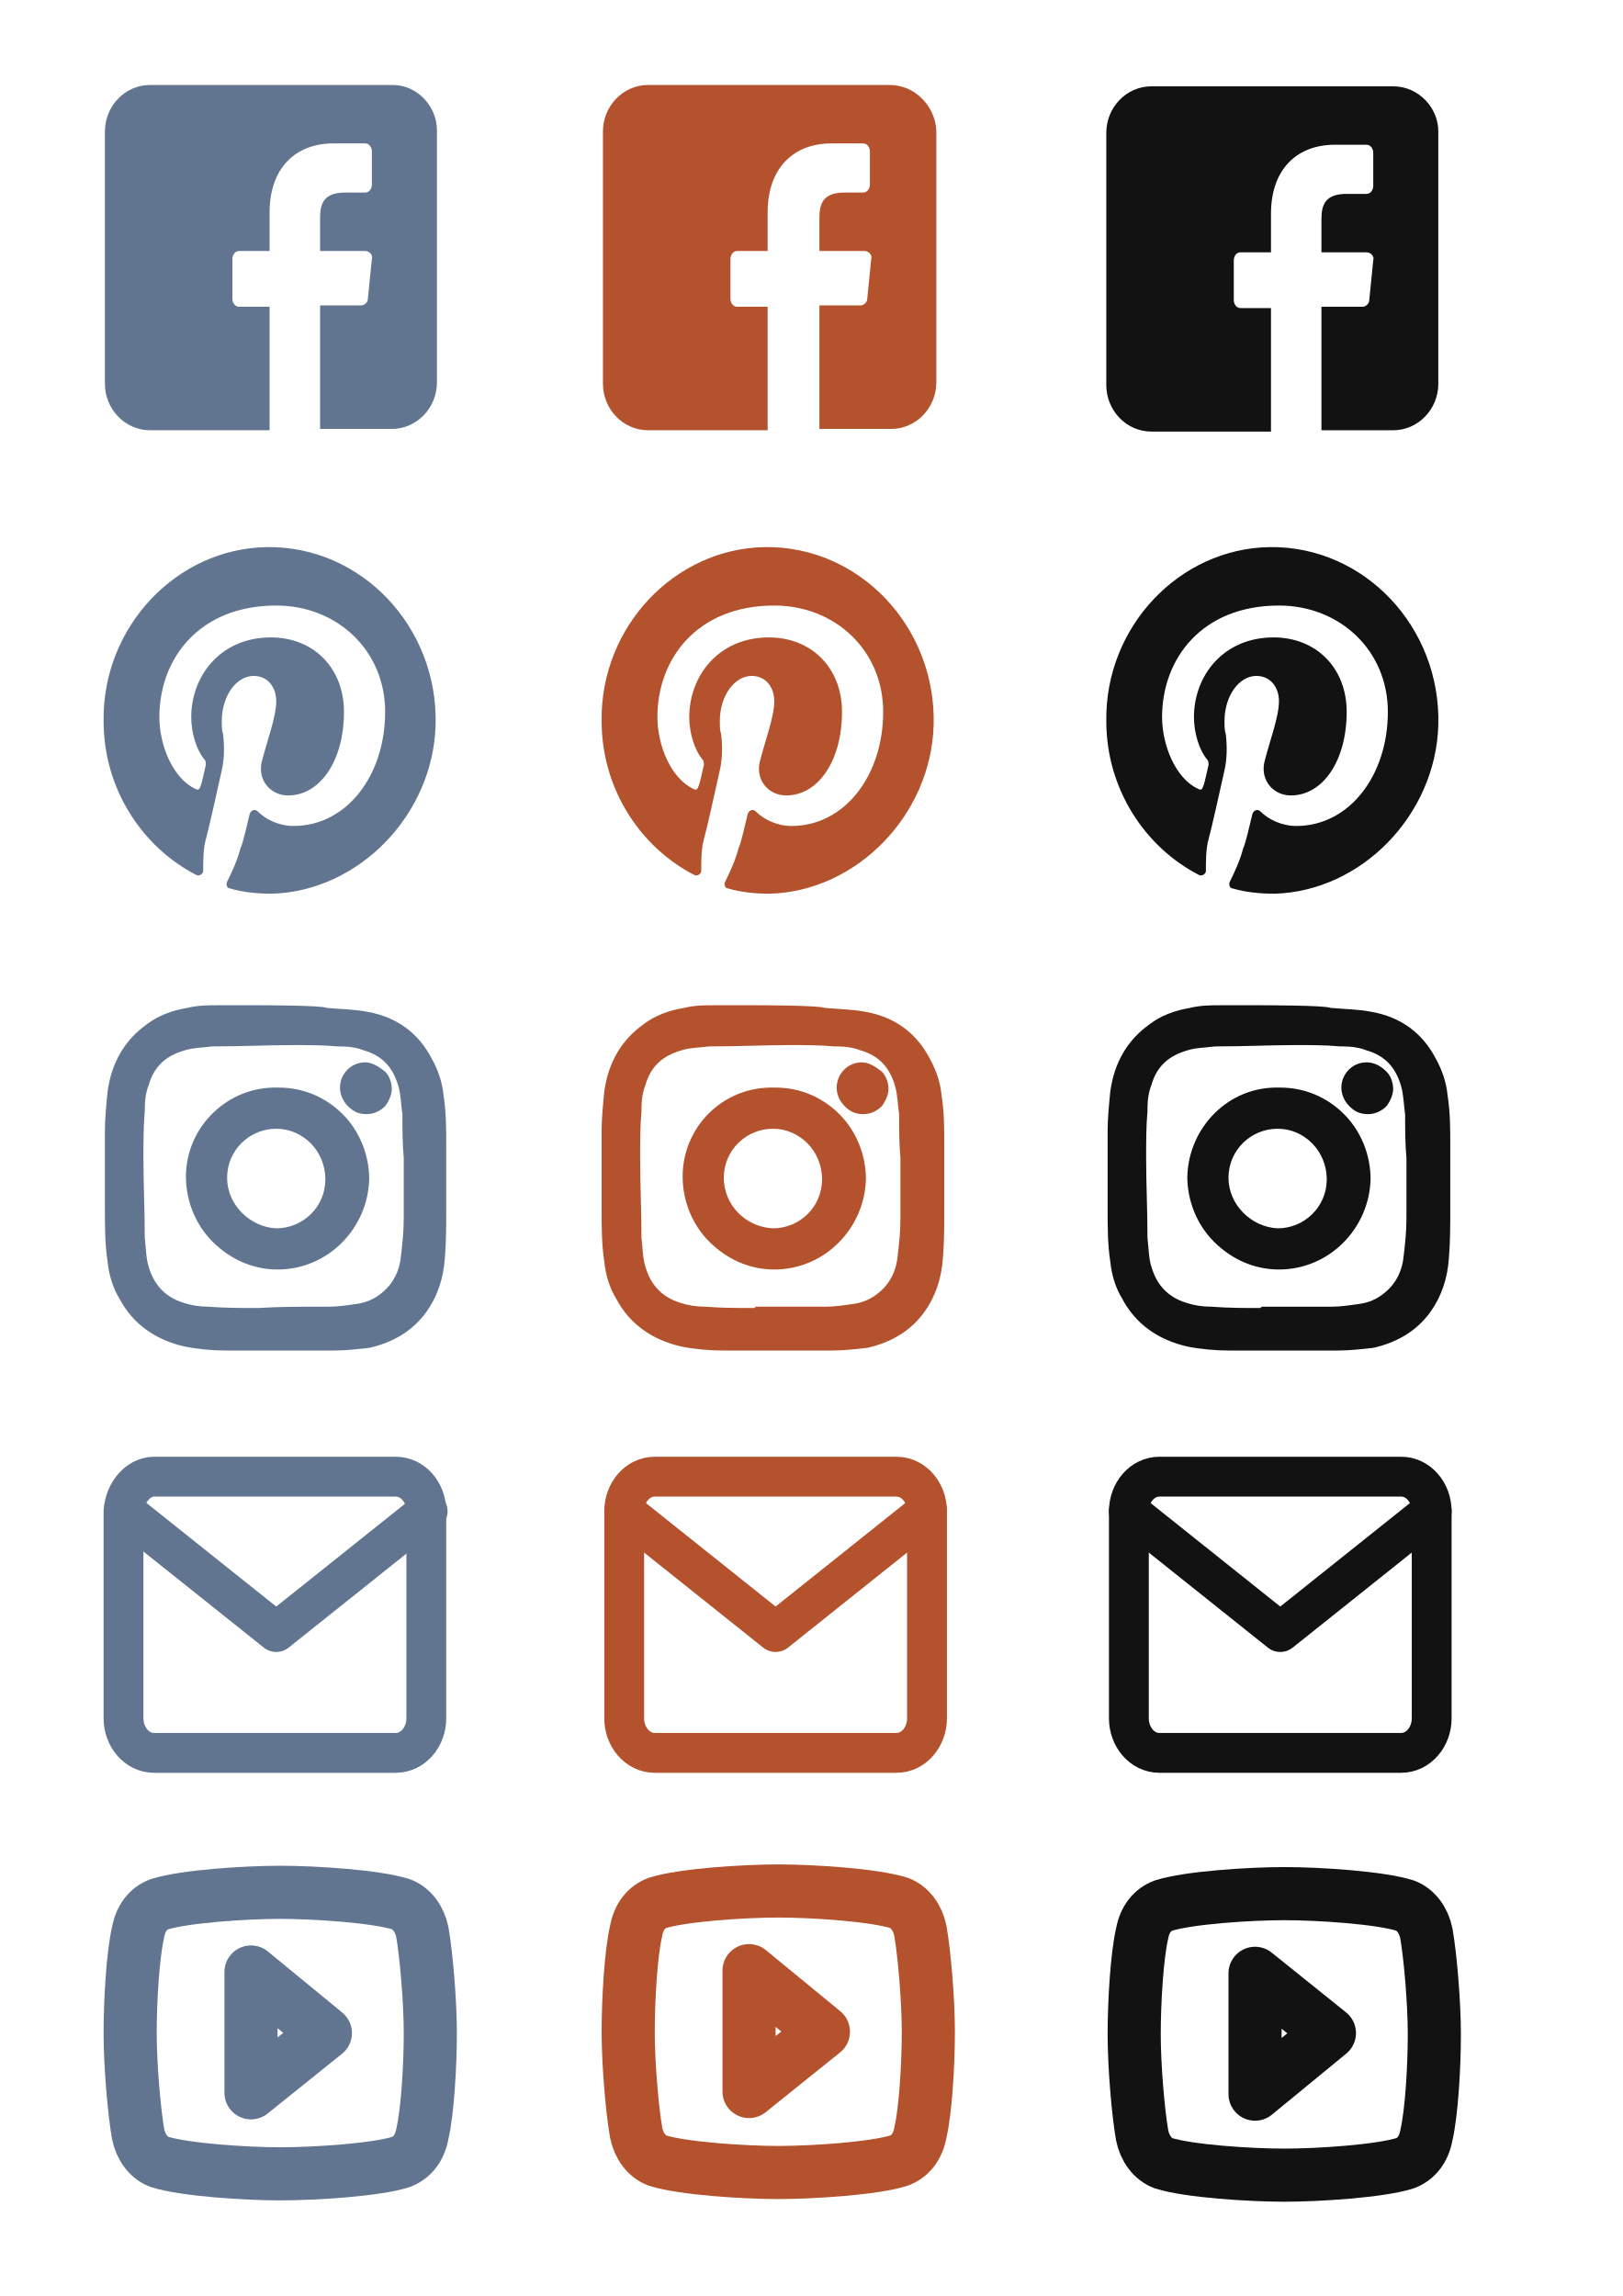
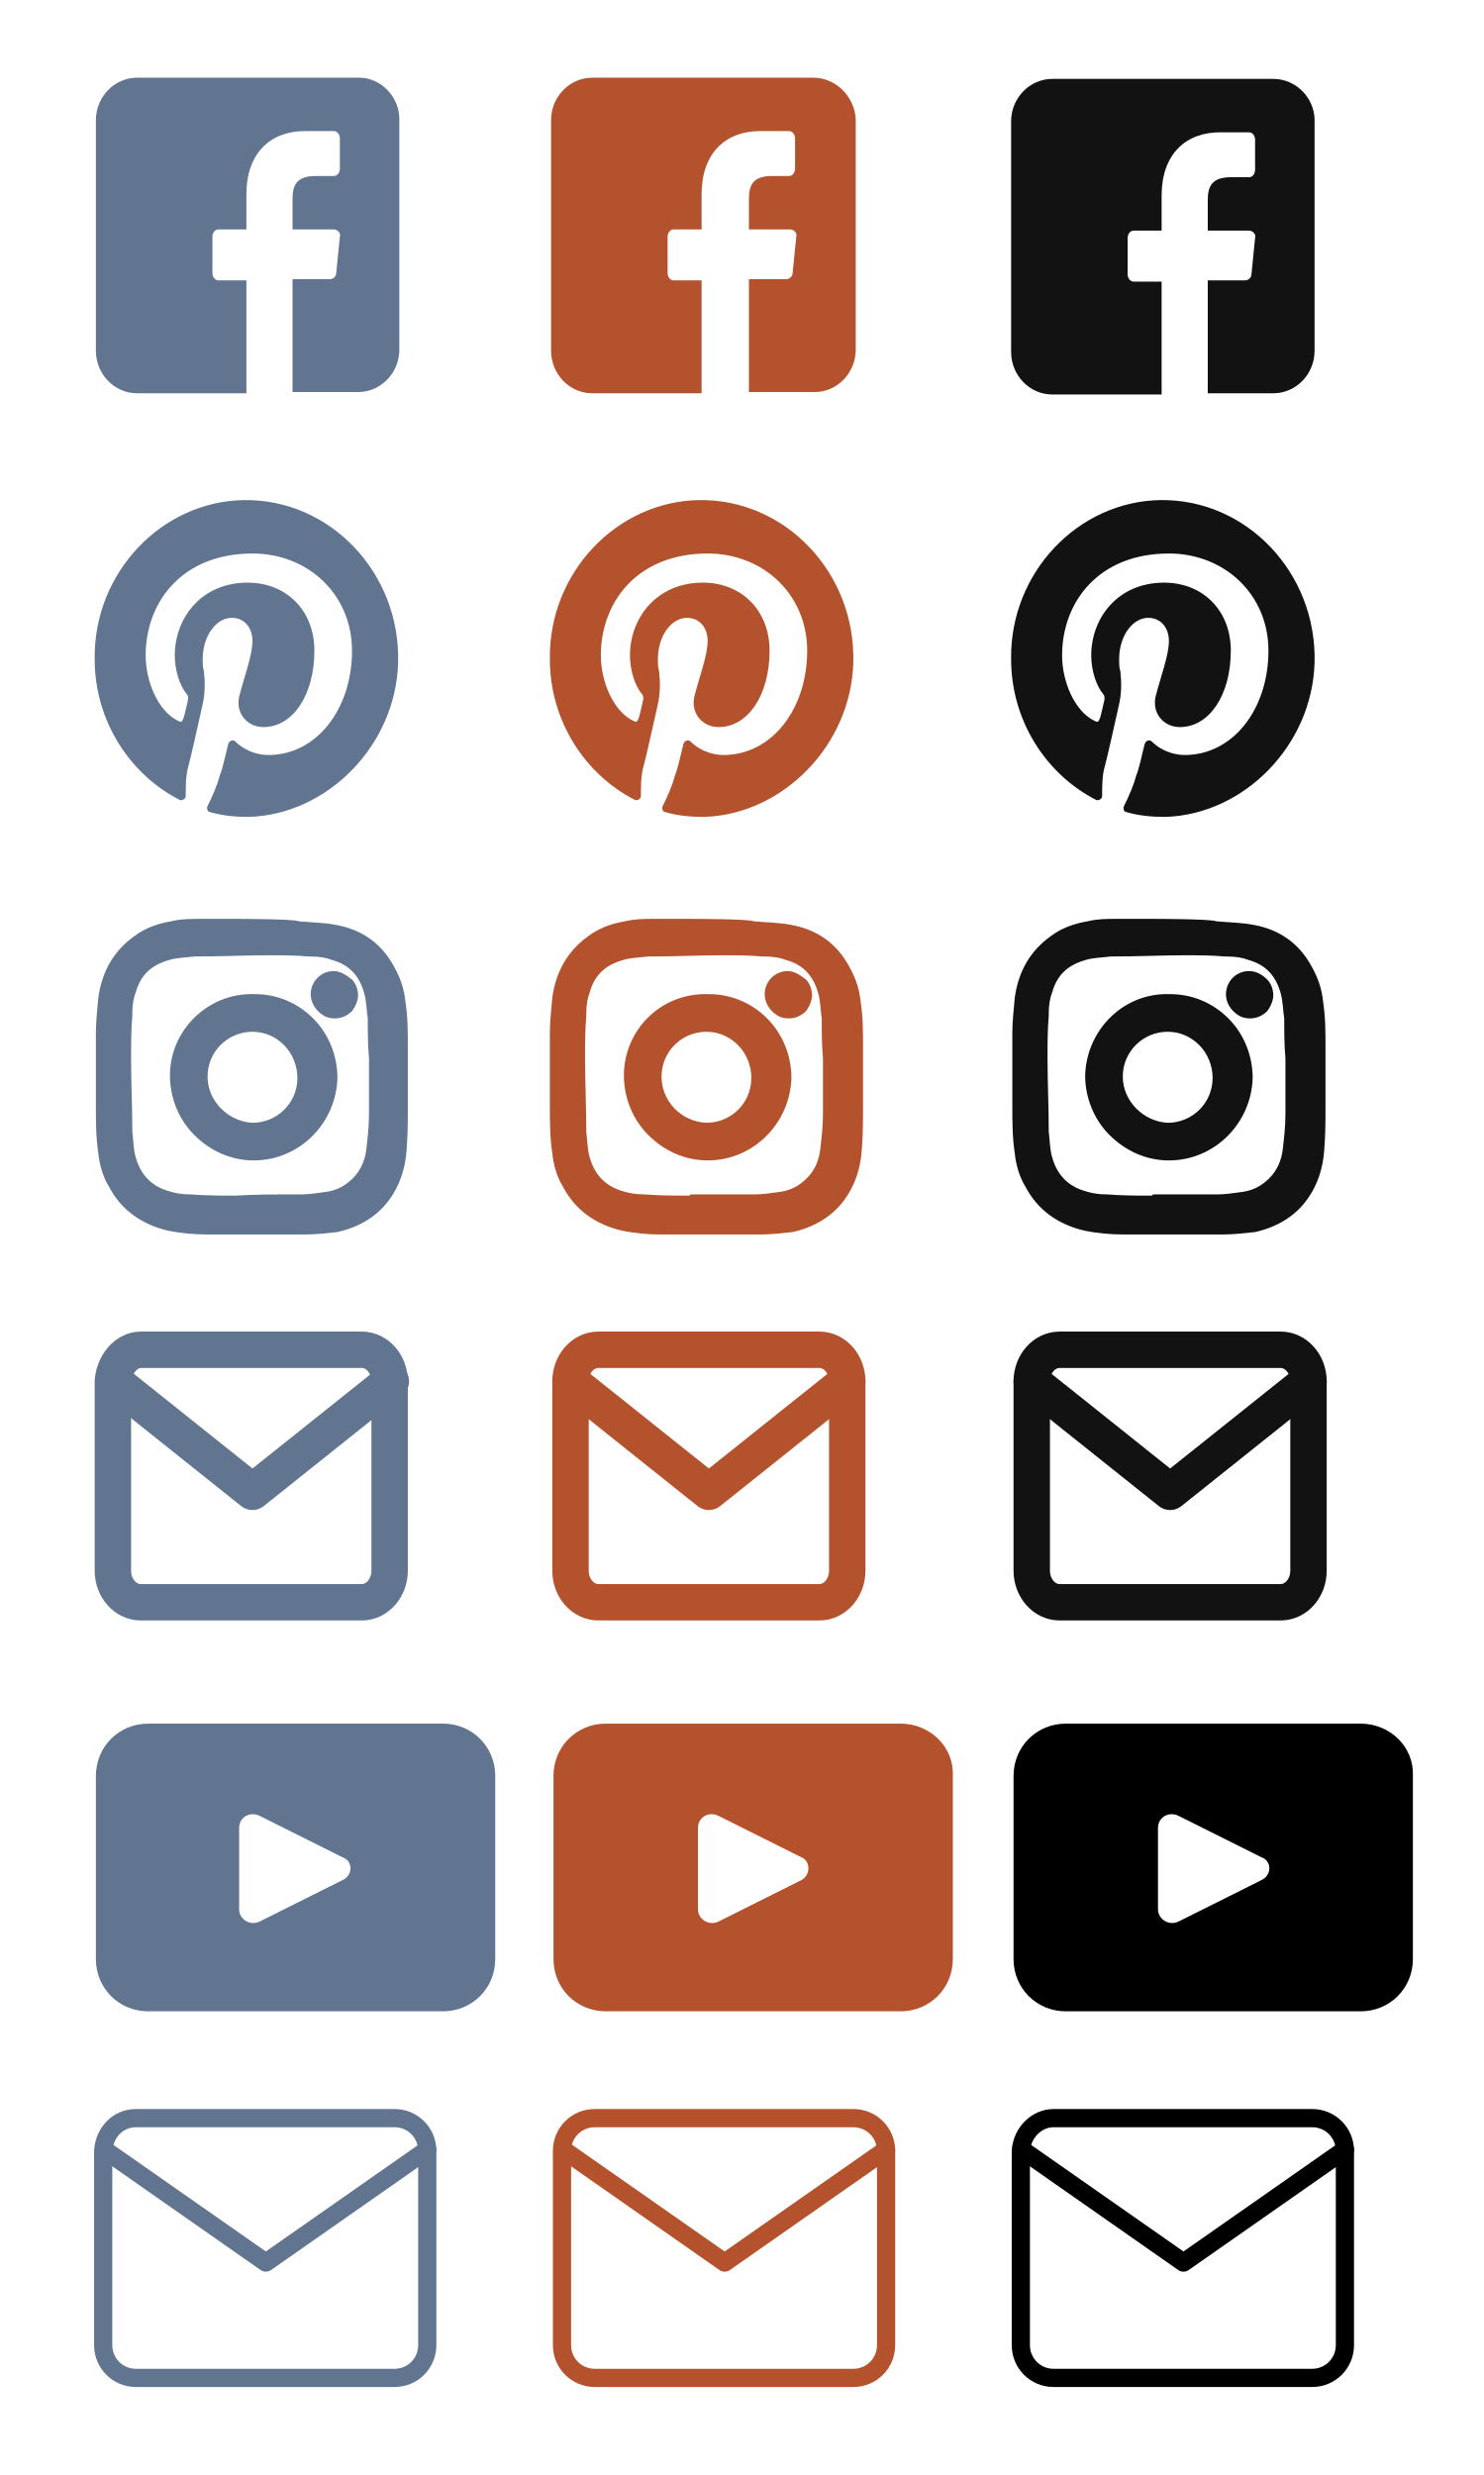
- <svg xmlns="http://www.w3.org/2000/svg" version="1.1" id="Layer_1" x="0px" y="0px" viewBox="0 0 122.2 172.9" style="enable-background:new 0 0 122.2 172.9;" xml:space="preserve">
+ <svg xmlns="http://www.w3.org/2000/svg" xmlns:xlink="http://www.w3.org/1999/xlink" version="1.1" id="Layer_1" x="0px" y="0px" viewBox="0 0 122.2 203.9" style="enable-background:new 0 0 122.2 203.9;" xml:space="preserve">
  <style type="text/css">
	.st0{fill-rule:evenodd;clip-rule:evenodd;fill:#627590;}
	.st1{fill:none;stroke:#627590;stroke-width:3;stroke-linecap:round;stroke-linejoin:round;}
	.st2{fill:none;stroke:#B3522C;stroke-width:3;stroke-linecap:round;stroke-linejoin:round;}
	.st3{fill:none;stroke:#121212;stroke-width:3;stroke-linecap:round;stroke-linejoin:round;}
	.st4{fill-rule:evenodd;clip-rule:evenodd;fill:#B3522C;}
	.st5{fill-rule:evenodd;clip-rule:evenodd;fill:#121212;}
- 	.st6{fill:none;stroke:#627590;stroke-width:4;stroke-linecap:round;stroke-linejoin:round;}
- 	.st7{fill:none;stroke:#B3522C;stroke-width:4;stroke-linecap:round;stroke-linejoin:round;}
- 	.st8{fill:none;stroke:#121212;stroke-width:4;stroke-linecap:round;stroke-linejoin:round;}
+ 	.st6{clip-path:url(#SVGID_00000096033559443193794270000008252339557680273556_);}
+ 	.st7{fill:#627590;}
+ 	.st8{clip-path:url(#SVGID_00000145016386800571378270000002068871493332783801_);}
+ 	.st9{clip-path:url(#SVGID_00000025437763589815958650000015767872149250771123_);fill:#B3522C;}
+ 	.st10{clip-path:url(#SVGID_00000085943106701395096250000012799623599849388726_);}
+ 	.st11{clip-path:url(#SVGID_00000114037485243362374250000011173009407476601257_);}
+ 	.st12{fill:none;stroke:#627590;stroke-width:1.5;stroke-linecap:round;stroke-linejoin:round;}
+ 	.st13{fill:none;stroke:#B3522C;stroke-width:1.5;stroke-linecap:round;stroke-linejoin:round;}
+ 	.st14{fill:none;stroke:#000000;stroke-width:1.5;stroke-linecap:round;stroke-linejoin:round;}
</style>
  <path class="st0" d="M29.6,6.4H11.3C9.4,6.4,7.9,8,7.9,9.9v19c0,1.9,1.5,3.5,3.4,3.5h9v-9.3H18c-0.3,0-0.5-0.3-0.5-0.6v-3  c0-0.3,0.2-0.6,0.5-0.6h2.3V16c0-3.4,2-5.2,4.8-5.2h2.4c0.3,0,0.5,0.3,0.5,0.6v2.5c0,0.3-0.2,0.6-0.5,0.6H26c-1.6,0-1.9,0.8-1.9,1.9  v2.5h3.4c0.3,0,0.6,0.3,0.5,0.6l-0.3,3c0,0.3-0.3,0.5-0.5,0.5h-3.1v9.3h5.4c1.9,0,3.4-1.6,3.4-3.5v-19C32.9,8,31.4,6.4,29.6,6.4" />
-   <path class="st0" d="M32.8,54.6c0.2-7.4-5.6-13.5-12.7-13.4c-6.8,0.1-12.4,6-12.3,13.1c0,5.1,2.9,9.5,7,11.6  c0.2,0.1,0.5-0.1,0.5-0.3c0-0.8,0-1.7,0.2-2.4c0.2-0.7,0.8-3.4,1.2-5.2c0.2-0.9,0.2-1.8,0.1-2.7c-0.1-0.3-0.1-0.6-0.1-1  c0-1.9,1.1-3.4,2.4-3.4c1.1,0,1.7,0.9,1.7,1.9c0,1.2-0.7,3-1.1,4.6c-0.3,1.4,0.7,2.5,2,2.5c2.4,0,4.2-2.6,4.2-6.3  c0-3.3-2.3-5.6-5.5-5.6c-3.8,0-6,2.9-6,6c0,1.2,0.4,2.5,1,3.2c0.1,0.1,0.1,0.3,0.1,0.4c-0.1,0.4-0.3,1.4-0.4,1.6  c-0.1,0.3-0.2,0.3-0.4,0.2C13,58.6,12,56.1,12,54c0-4.4,3-8.4,8.8-8.4c4.6,0,8.2,3.4,8.2,8c0,4.8-2.9,8.6-6.9,8.6  c-1.1,0-2.1-0.5-2.7-1.1c-0.2-0.2-0.5-0.1-0.6,0.2c-0.2,0.8-0.5,2.2-0.7,2.6c-0.2,0.8-0.6,1.7-1,2.5c-0.1,0.2,0,0.5,0.2,0.5  c1,0.3,2.1,0.4,3.2,0.4C27,67.1,32.6,61.4,32.8,54.6z" />
+   <path class="st0" d="M32.8,54.6c0.2-7.4-5.6-13.5-12.7-13.4c-6.8,0.1-12.4,6-12.3,13.1c0,5.1,2.9,9.5,7,11.6  c0.2,0.1,0.5-0.1,0.5-0.3c0-0.8,0-1.7,0.2-2.4s0.8-3.4,1.2-5.2c0.2-0.9,0.2-1.8,0.1-2.7c-0.1-0.3-0.1-0.6-0.1-1  c0-1.9,1.1-3.4,2.4-3.4c1.1,0,1.7,0.9,1.7,1.9c0,1.2-0.7,3-1.1,4.6c-0.3,1.4,0.7,2.5,2,2.5c2.4,0,4.2-2.6,4.2-6.3  c0-3.3-2.3-5.6-5.5-5.6c-3.8,0-6,2.9-6,6c0,1.2,0.4,2.5,1,3.2c0.1,0.1,0.1,0.3,0.1,0.4c-0.1,0.4-0.3,1.4-0.4,1.6  c-0.1,0.3-0.2,0.3-0.4,0.2C13,58.6,12,56.1,12,54c0-4.4,3-8.4,8.8-8.4c4.6,0,8.2,3.4,8.2,8c0,4.8-2.9,8.6-6.9,8.6  c-1.1,0-2.1-0.5-2.7-1.1c-0.2-0.2-0.5-0.1-0.6,0.2c-0.2,0.8-0.5,2.2-0.7,2.6c-0.2,0.8-0.6,1.7-1,2.5c-0.1,0.2,0,0.5,0.2,0.5  c1,0.3,2.1,0.4,3.2,0.4C27,67.1,32.6,61.4,32.8,54.6z" />
  <path class="st0" d="M19.5,75.7c-1,0-2.1,0-3.1,0c-0.7,0-1.5,0-2.3,0.2c-1.2,0.2-2.2,0.6-3,1.2c-1.7,1.2-2.7,2.9-3,5.1  c-0.1,1-0.2,2.1-0.2,2.9c0,1.7,0,3.6,0,6c0,1.3,0,2.6,0.2,3.9c0.1,1,0.4,2,0.9,2.8c1,1.9,2.7,3.1,4.9,3.6c1,0.2,2.1,0.3,3.1,0.3  c1.6,0,3.3,0,4.8,0h1.5c0.6,0,1.3,0,1.9,0c0.8,0,1.7-0.1,2.6-0.2c1.8-0.4,3.3-1.3,4.3-2.7c0.8-1.1,1.3-2.5,1.4-4.1  c0.1-1.2,0.1-2.5,0.1-3.6c0-0.7,0-1.4,0-2.1v-0.1c0-0.8,0-1.6,0-2.4v-0.2c0-1.3,0-2.5-0.2-3.8c-0.1-1-0.4-1.9-0.9-2.8  c-1-1.9-2.6-3.1-4.8-3.5c-1-0.2-2-0.2-3.1-0.3C24.3,75.7,19.5,75.7,19.5,75.7z M19.4,98.5c-1.2,0-2.4,0-3.7-0.1  c-0.7,0-1.3-0.1-1.9-0.3c-1.3-0.4-2.2-1.3-2.6-2.7c-0.2-0.6-0.2-1.3-0.3-2.2c0-2.1-0.1-4-0.1-6c0-1.2,0-2.4,0.1-3.5v-0.2  c0-0.7,0.1-1.3,0.3-1.8c0.4-1.4,1.3-2.2,2.7-2.6c0.6-0.2,1.3-0.2,2.1-0.3c2.3,0,4.1-0.1,6.1-0.1l0,0c1.1,0,2.3,0,3.3,0.1h0.2  c0.7,0,1.3,0.1,1.8,0.3c1.4,0.4,2.2,1.3,2.6,2.7c0.2,0.7,0.2,1.5,0.3,2.1c0,1.1,0,2.2,0.1,3.3v1.2v0.1c0,0.3,0,0.6,0,1  c0,0.7,0,1.5,0,2.2c0,1.1-0.1,1.9-0.2,2.8c-0.1,1.2-0.6,2.2-1.5,2.9c-0.5,0.4-1.1,0.7-1.9,0.8c-0.7,0.1-1.4,0.2-2,0.2h-0.7  C22.6,98.4,21,98.4,19.4,98.5L19.4,98.5z M27.5,80c-1.1,0-1.9,0.9-1.9,1.9c0,0.5,0.2,1,0.6,1.4s0.8,0.6,1.4,0.6l0,0  c0.5,0,1-0.2,1.4-0.6c0.3-0.4,0.5-0.9,0.5-1.3c0-0.5-0.2-1-0.5-1.3C28.5,80.3,28,80,27.5,80L27.5,80z M14,88.6c0,1.8,0.7,3.6,2,4.9  s3,2.1,4.9,2.1l0,0c3.8,0,6.8-3.1,6.9-6.8c0-1.8-0.7-3.6-2-4.9s-3-2-4.8-2h-0.1C17.1,81.8,14,84.9,14,88.6z M17.1,88.7  c0-2.1,1.7-3.7,3.7-3.7l0,0c1,0,1.9,0.4,2.6,1.1s1.1,1.7,1.1,2.7c0,2.1-1.7,3.7-3.7,3.7C18.8,92.4,17.1,90.7,17.1,88.7z" />
  <g>
    <path class="st1" d="M11.6,111.2h18.2c1.3,0,2.3,1.2,2.3,2.6v15.6c0,1.4-1,2.6-2.3,2.6H11.6c-1.3,0-2.3-1.2-2.3-2.6v-15.6   C9.4,112.4,10.4,111.2,11.6,111.2z" />
    <path class="st1" d="M32.2,113.8l-11.4,9.1l-11.4-9.1" />
  </g>
  <g>
    <path class="st2" d="M49.3,111.2h18.2c1.3,0,2.3,1.2,2.3,2.6v15.6c0,1.4-1,2.6-2.3,2.6H49.3c-1.3,0-2.3-1.2-2.3-2.6v-15.6   C47,112.4,48,111.2,49.3,111.2z" />
    <path class="st2" d="M69.8,113.8l-11.4,9.1L47,113.8" />
  </g>
  <g>
    <path class="st3" d="M87.3,111.2h18.2c1.3,0,2.3,1.2,2.3,2.6v15.6c0,1.4-1,2.6-2.3,2.6H87.3c-1.3,0-2.3-1.2-2.3-2.6v-15.6   C85,112.4,86,111.2,87.3,111.2z" />
    <path class="st3" d="M107.8,113.8l-11.4,9.1L85,113.8" />
  </g>
  <path class="st4" d="M67,6.4H48.8c-1.9,0-3.4,1.6-3.4,3.5v19c0,1.9,1.5,3.5,3.4,3.5h9v-9.3h-2.3c-0.3,0-0.5-0.3-0.5-0.6v-3  c0-0.3,0.2-0.6,0.5-0.6h2.3V16c0-3.4,2-5.2,4.8-5.2H65c0.3,0,0.5,0.3,0.5,0.6v2.5c0,0.3-0.2,0.6-0.5,0.6h-1.4  c-1.6,0-1.9,0.8-1.9,1.9v2.5h3.4c0.3,0,0.6,0.3,0.5,0.6l-0.3,3c0,0.3-0.3,0.5-0.5,0.5h-3.1v9.3h5.4c1.9,0,3.4-1.6,3.4-3.5v-19  C70.4,8,68.9,6.4,67,6.4" />
-   <path class="st4" d="M70.3,54.6c0.2-7.4-5.6-13.5-12.7-13.4c-6.8,0.1-12.4,6-12.3,13.1c0,5.1,2.9,9.5,7,11.6  c0.2,0.1,0.5-0.1,0.5-0.3c0-0.8,0-1.7,0.2-2.4c0.2-0.7,0.8-3.4,1.2-5.2c0.2-0.9,0.2-1.8,0.1-2.7c-0.1-0.3-0.1-0.6-0.1-1  c0-1.9,1.1-3.4,2.4-3.4c1.1,0,1.7,0.9,1.7,1.9c0,1.2-0.7,3-1.1,4.6c-0.3,1.4,0.7,2.5,2,2.5c2.4,0,4.2-2.6,4.2-6.3  c0-3.3-2.3-5.6-5.5-5.6c-3.8,0-6,2.9-6,6c0,1.2,0.4,2.5,1,3.2c0.1,0.1,0.1,0.3,0.1,0.4c-0.1,0.4-0.3,1.4-0.4,1.6  c-0.1,0.3-0.2,0.3-0.4,0.2c-1.7-0.8-2.7-3.3-2.7-5.4c0-4.4,3-8.4,8.8-8.4c4.6,0,8.2,3.4,8.2,8c0,4.8-2.9,8.6-6.9,8.6  c-1.1,0-2.1-0.5-2.7-1.1c-0.2-0.2-0.5-0.1-0.6,0.2c-0.2,0.8-0.5,2.2-0.7,2.6c-0.2,0.8-0.6,1.7-1,2.5c-0.1,0.2,0,0.5,0.2,0.5  c1,0.3,2.1,0.4,3.2,0.4C64.5,67.1,70.1,61.4,70.3,54.6z" />
+   <path class="st4" d="M70.3,54.6c0.2-7.4-5.6-13.5-12.7-13.4c-6.8,0.1-12.4,6-12.3,13.1c0,5.1,2.9,9.5,7,11.6  c0.2,0.1,0.5-0.1,0.5-0.3c0-0.8,0-1.7,0.2-2.4s0.8-3.4,1.2-5.2c0.2-0.9,0.2-1.8,0.1-2.7c-0.1-0.3-0.1-0.6-0.1-1  c0-1.9,1.1-3.4,2.4-3.4c1.1,0,1.7,0.9,1.7,1.9c0,1.2-0.7,3-1.1,4.6c-0.3,1.4,0.7,2.5,2,2.5c2.4,0,4.2-2.6,4.2-6.3  c0-3.3-2.3-5.6-5.5-5.6c-3.8,0-6,2.9-6,6c0,1.2,0.4,2.5,1,3.2c0.1,0.1,0.1,0.3,0.1,0.4c-0.1,0.4-0.3,1.4-0.4,1.6  c-0.1,0.3-0.2,0.3-0.4,0.2c-1.7-0.8-2.7-3.3-2.7-5.4c0-4.4,3-8.4,8.8-8.4c4.6,0,8.2,3.4,8.2,8c0,4.8-2.9,8.6-6.9,8.6  c-1.1,0-2.1-0.5-2.7-1.1c-0.2-0.2-0.5-0.1-0.6,0.2c-0.2,0.8-0.5,2.2-0.7,2.6c-0.2,0.8-0.6,1.7-1,2.5c-0.1,0.2,0,0.5,0.2,0.5  c1,0.3,2.1,0.4,3.2,0.4C64.5,67.1,70.1,61.4,70.3,54.6z" />
  <path class="st4" d="M56.9,75.7c-1,0-2.1,0-3.1,0c-0.7,0-1.5,0-2.3,0.2c-1.2,0.2-2.2,0.6-3,1.2c-1.7,1.2-2.7,2.9-3,5.1  c-0.1,1-0.2,2.1-0.2,2.9c0,1.7,0,3.6,0,6c0,1.3,0,2.6,0.2,3.9c0.1,1,0.4,2,0.9,2.8c1,1.9,2.7,3.1,4.9,3.6c1,0.2,2.1,0.3,3.1,0.3  c1.6,0,3.3,0,4.8,0h1.6c0.6,0,1.3,0,1.9,0c0.8,0,1.7-0.1,2.6-0.2c1.8-0.4,3.3-1.3,4.3-2.7c0.8-1.1,1.3-2.5,1.4-4.1  c0.1-1.2,0.1-2.5,0.1-3.6c0-0.7,0-1.4,0-2.1v-0.1c0-0.8,0-1.6,0-2.4v-0.2c0-1.3,0-2.5-0.2-3.8c-0.1-1-0.4-1.9-0.9-2.8  c-1-1.9-2.6-3.1-4.8-3.5c-1-0.2-2-0.2-3.1-0.3C61.7,75.7,56.9,75.7,56.9,75.7z M56.8,98.5c-1.2,0-2.4,0-3.7-0.1  c-0.7,0-1.3-0.1-1.9-0.3c-1.3-0.4-2.2-1.3-2.6-2.7c-0.2-0.6-0.2-1.3-0.3-2.2c0-2.1-0.1-4-0.1-6c0-1.2,0-2.4,0.1-3.5v-0.2  c0-0.7,0.1-1.3,0.3-1.8c0.4-1.4,1.3-2.2,2.7-2.6c0.6-0.2,1.3-0.2,2.1-0.3c2.3,0,4.1-0.1,6.1-0.1l0,0c1.1,0,2.3,0,3.3,0.1H63  c0.7,0,1.3,0.1,1.8,0.3c1.4,0.4,2.2,1.3,2.6,2.7c0.2,0.7,0.2,1.5,0.3,2.1c0,1.1,0,2.2,0.1,3.3v1.2v0.1c0,0.3,0,0.6,0,1  c0,0.7,0,1.5,0,2.2c0,1.1-0.1,1.9-0.2,2.8c-0.1,1.2-0.6,2.2-1.5,2.9c-0.5,0.4-1.1,0.7-1.9,0.8c-0.7,0.1-1.4,0.2-2,0.2h-0.7  c-1.5,0-3.1,0-4.6,0L56.8,98.5z M64.9,80c-1.1,0-1.9,0.9-1.9,1.9c0,0.5,0.2,1,0.6,1.4c0.4,0.4,0.8,0.6,1.4,0.6l0,0  c0.5,0,1-0.2,1.4-0.6c0.3-0.4,0.5-0.9,0.5-1.3c0-0.5-0.2-1-0.5-1.3C65.9,80.3,65.4,80,64.9,80L64.9,80z M51.4,88.6  c0,1.8,0.7,3.6,2,4.9s3,2.1,4.9,2.1l0,0c3.8,0,6.8-3.1,6.9-6.8c0-1.8-0.7-3.6-2-4.9c-1.3-1.3-3-2-4.8-2h-0.1  C54.4,81.8,51.4,84.9,51.4,88.6z M54.5,88.7c0-2.1,1.7-3.7,3.7-3.7l0,0c1,0,1.9,0.4,2.6,1.1c0.7,0.7,1.1,1.7,1.1,2.7  c0,2.1-1.7,3.7-3.7,3.7C56.1,92.4,54.5,90.7,54.5,88.7z" />
  <path class="st5" d="M104.9,6.5H86.7c-1.9,0-3.4,1.6-3.4,3.5v19c0,1.9,1.5,3.5,3.4,3.5h9v-9.3h-2.3c-0.3,0-0.5-0.3-0.5-0.6v-3  c0-0.3,0.2-0.6,0.5-0.6h2.3v-2.9c0-3.4,2-5.2,4.8-5.2h2.4c0.3,0,0.5,0.3,0.5,0.6V14c0,0.3-0.2,0.6-0.5,0.6h-1.5  c-1.6,0-1.9,0.8-1.9,1.9V19h3.4c0.3,0,0.6,0.3,0.5,0.6l-0.3,3c0,0.3-0.3,0.5-0.5,0.5h-3.1v9.3h5.4c1.9,0,3.4-1.6,3.4-3.5v-19  C108.3,8.1,106.8,6.5,104.9,6.5" />
-   <path class="st5" d="M108.3,54.6c0.2-7.4-5.6-13.5-12.7-13.4c-6.8,0.1-12.4,6-12.3,13.1c0,5.1,2.9,9.5,7,11.6  c0.2,0.1,0.5-0.1,0.5-0.3c0-0.8,0-1.7,0.2-2.4c0.2-0.7,0.8-3.4,1.2-5.2c0.2-0.9,0.2-1.8,0.1-2.7c-0.1-0.3-0.1-0.6-0.1-1  c0-1.9,1.1-3.4,2.4-3.4c1.1,0,1.7,0.9,1.7,1.9c0,1.2-0.7,3-1.1,4.6c-0.3,1.4,0.7,2.5,2,2.5c2.4,0,4.2-2.6,4.2-6.3  c0-3.3-2.3-5.6-5.5-5.6c-3.8,0-6,2.9-6,6c0,1.2,0.4,2.5,1,3.2c0.1,0.1,0.1,0.3,0.1,0.4c-0.1,0.4-0.3,1.4-0.4,1.6  c-0.1,0.3-0.2,0.3-0.4,0.2c-1.7-0.8-2.7-3.3-2.7-5.4c0-4.4,3-8.4,8.8-8.4c4.6,0,8.2,3.4,8.2,8c0,4.8-2.9,8.6-6.9,8.6  c-1.1,0-2.1-0.5-2.7-1.1c-0.2-0.2-0.5-0.1-0.6,0.2c-0.2,0.8-0.5,2.2-0.7,2.6c-0.2,0.8-0.6,1.7-1,2.5c-0.1,0.2,0,0.5,0.2,0.5  c1,0.3,2.1,0.4,3.2,0.4C102.5,67.1,108.1,61.4,108.3,54.6z" />
+   <path class="st5" d="M108.3,54.6c0.2-7.4-5.6-13.5-12.7-13.4c-6.8,0.1-12.4,6-12.3,13.1c0,5.1,2.9,9.5,7,11.6  c0.2,0.1,0.5-0.1,0.5-0.3c0-0.8,0-1.7,0.2-2.4s0.8-3.4,1.2-5.2c0.2-0.9,0.2-1.8,0.1-2.7c-0.1-0.3-0.1-0.6-0.1-1  c0-1.9,1.1-3.4,2.4-3.4c1.1,0,1.7,0.9,1.7,1.9c0,1.2-0.7,3-1.1,4.6c-0.3,1.4,0.7,2.5,2,2.5c2.4,0,4.2-2.6,4.2-6.3  c0-3.3-2.3-5.6-5.5-5.6c-3.8,0-6,2.9-6,6c0,1.2,0.4,2.5,1,3.2c0.1,0.1,0.1,0.3,0.1,0.4c-0.1,0.4-0.3,1.4-0.4,1.6  c-0.1,0.3-0.2,0.3-0.4,0.2c-1.7-0.8-2.7-3.3-2.7-5.4c0-4.4,3-8.4,8.8-8.4c4.6,0,8.2,3.4,8.2,8c0,4.8-2.9,8.6-6.9,8.6  c-1.1,0-2.1-0.5-2.7-1.1c-0.2-0.2-0.5-0.1-0.6,0.2c-0.2,0.8-0.5,2.2-0.7,2.6c-0.2,0.8-0.6,1.7-1,2.5c-0.1,0.2,0,0.5,0.2,0.5  c1,0.3,2.1,0.4,3.2,0.4C102.5,67.1,108.1,61.4,108.3,54.6z" />
  <path class="st5" d="M95,75.7c-1,0-2.1,0-3.1,0c-0.7,0-1.5,0-2.3,0.2c-1.2,0.2-2.2,0.6-3,1.2c-1.7,1.2-2.7,2.9-3,5.1  c-0.1,1-0.2,2.1-0.2,2.9c0,1.7,0,3.6,0,6c0,1.3,0,2.6,0.2,3.9c0.1,1,0.4,2,0.9,2.8c1,1.9,2.7,3.1,4.9,3.6c1,0.2,2.1,0.3,3.1,0.3  c1.6,0,3.3,0,4.8,0h1.6c0.6,0,1.3,0,1.9,0c0.8,0,1.7-0.1,2.6-0.2c1.8-0.4,3.3-1.3,4.3-2.7c0.8-1.1,1.3-2.5,1.4-4.1  c0.1-1.2,0.1-2.5,0.1-3.6c0-0.7,0-1.4,0-2.1v-0.1c0-0.8,0-1.6,0-2.4v-0.2c0-1.3,0-2.5-0.2-3.8c-0.1-1-0.4-1.9-0.9-2.8  c-1-1.9-2.6-3.1-4.8-3.5c-1-0.2-2-0.2-3.1-0.3C99.8,75.7,95,75.7,95,75.7z M94.9,98.5c-1.2,0-2.4,0-3.7-0.1c-0.7,0-1.3-0.1-1.9-0.3  c-1.3-0.4-2.2-1.3-2.6-2.7c-0.2-0.6-0.2-1.3-0.3-2.2c0-2.1-0.1-4-0.1-6c0-1.2,0-2.4,0.1-3.5v-0.2c0-0.7,0.1-1.3,0.3-1.8  c0.4-1.4,1.3-2.2,2.7-2.6c0.6-0.2,1.3-0.2,2.1-0.3c2.3,0,4.1-0.1,6.1-0.1l0,0c1.1,0,2.3,0,3.3,0.1h0.2c0.7,0,1.3,0.1,1.8,0.3  c1.4,0.4,2.2,1.3,2.6,2.7c0.2,0.7,0.2,1.5,0.3,2.1c0,1.1,0,2.2,0.1,3.3v1.2v0.1c0,0.3,0,0.6,0,1c0,0.7,0,1.5,0,2.2  c0,1.1-0.1,1.9-0.2,2.8c-0.1,1.2-0.6,2.2-1.5,2.9c-0.5,0.4-1.1,0.7-1.9,0.8c-0.7,0.1-1.4,0.2-2,0.2h-0.7c-1.5,0-3.1,0-4.6,0  L94.9,98.5z M102.9,80c-1.1,0-1.9,0.9-1.9,1.9c0,0.5,0.2,1,0.6,1.4s0.8,0.6,1.4,0.6l0,0c0.5,0,1-0.2,1.4-0.6  c0.3-0.4,0.5-0.9,0.5-1.3c0-0.5-0.2-1-0.5-1.3C104,80.3,103.5,80,102.9,80L102.9,80z M89.4,88.6c0,1.8,0.7,3.6,2,4.9s3,2.1,4.9,2.1  l0,0c3.8,0,6.8-3.1,6.9-6.8c0-1.8-0.7-3.6-2-4.9s-3-2-4.8-2h-0.1C92.5,81.8,89.5,84.9,89.4,88.6z M92.5,88.7c0-2.1,1.7-3.7,3.7-3.7  l0,0c1,0,1.9,0.4,2.6,1.1s1.1,1.7,1.1,2.7c0,2.1-1.7,3.7-3.7,3.7C94.2,92.4,92.5,90.7,92.5,88.7z" />
-   <path class="st6" d="M21.1,163.7c-2.6,0-7.2-0.3-9.1-0.9c-0.8-0.3-1.4-1.1-1.6-2.1c-0.3-1.7-0.6-5.2-0.6-7.6c0-2.4,0.2-5.9,0.6-7.6  c0.2-1.1,0.8-1.8,1.6-2.1c1.9-0.6,6.5-0.9,9.1-0.9s7.2,0.3,9.1,0.9c0.8,0.3,1.4,1.1,1.6,2.1c0.3,1.7,0.6,5.2,0.6,7.6  c0,2.4-0.2,5.9-0.6,7.6c-0.2,1.1-0.8,1.8-1.6,2.1C28.4,163.4,23.7,163.7,21.1,163.7L21.1,163.7z" />
-   <polygon class="st6" points="18.9,157.6 24.5,153.1 18.9,148.5 " />
  <g>
-     <path class="st7" d="M58.6,163.6c-2.6,0-7.2-0.3-9.1-0.9c-0.8-0.3-1.4-1.1-1.6-2.1c-0.3-1.7-0.6-5.2-0.6-7.6c0-2.4,0.2-5.9,0.6-7.6   c0.2-1.1,0.8-1.8,1.6-2.1c1.9-0.6,6.5-0.9,9.1-0.9c2.6,0,7.2,0.3,9.1,0.9c0.8,0.3,1.4,1.1,1.6,2.1c0.3,1.7,0.6,5.2,0.6,7.6   c0,2.4-0.2,5.9-0.6,7.6c-0.2,1.1-0.8,1.8-1.6,2.1C65.8,163.3,61.2,163.6,58.6,163.6L58.6,163.6z" />
-     <polygon class="st7" points="56.4,157.5 62,153 56.4,148.4  " />
+     <defs>
+       <rect id="SVGID_1_" x="7.8" y="141.9" width="33.1" height="23.9" />
+     </defs>
+     <clipPath id="SVGID_00000100344949504400809570000010702845115296403605_">
+       <use xlink:href="#SVGID_1_" style="overflow:visible;" />
+     </clipPath>
+     <g style="clip-path:url(#SVGID_00000100344949504400809570000010702845115296403605_);">
+       <path class="st7" d="M36.5,142H12.2c-2.4,0-4.3,1.9-4.3,4.3v15.1c0,2.4,1.9,4.3,4.3,4.3h24.3c2.4,0,4.3-1.9,4.3-4.3v-15.1    C40.8,143.9,38.9,142,36.5,142z M28.2,154.9l-6.8,3.4c-0.8,0.4-1.7-0.2-1.7-1v-6.7c0-0.9,0.9-1.4,1.7-1l6.8,3.4    C29.1,153.3,29.1,154.5,28.2,154.9z" />
+     </g>
  </g>
  <g>
-     <path class="st8" d="M96.7,163.8c-2.6,0-7.2-0.3-9.1-0.9c-0.8-0.3-1.4-1.1-1.6-2.1c-0.3-1.7-0.6-5.2-0.6-7.6s0.2-5.9,0.6-7.6   c0.2-1.1,0.8-1.8,1.6-2.1c1.9-0.6,6.5-0.9,9.1-0.9c2.6,0,7.2,0.3,9.1,0.9c0.8,0.3,1.4,1.1,1.6,2.1c0.3,1.7,0.6,5.2,0.6,7.6   s-0.2,5.9-0.6,7.6c-0.2,1.1-0.8,1.8-1.6,2.1C103.9,163.5,99.3,163.8,96.7,163.8L96.7,163.8z" />
-     <polygon class="st8" points="94.5,157.7 100.1,153.1 94.5,148.6  " />
+     <defs>
+       <rect id="SVGID_00000044857066044270050760000005059804946466159023_" x="45.5" y="141.9" width="33.1" height="23.9" />
+     </defs>
+     <defs>
+       <path id="SVGID_00000159463038026597893100000010962118695913089932_" d="M74.2,142H49.9c-2.4,0-4.3,1.9-4.3,4.3v15.1    c0,2.4,1.9,4.3,4.3,4.3h24.3c2.4,0,4.3-1.9,4.3-4.3v-15.1C78.6,143.9,76.6,142,74.2,142z M66,154.9l-6.8,3.4    c-0.8,0.4-1.7-0.2-1.7-1v-6.7c0-0.9,0.9-1.4,1.7-1l6.8,3.4C66.8,153.3,66.8,154.5,66,154.9z" />
+     </defs>
+     <clipPath id="SVGID_00000048493943309197496500000007354532762744847033_">
+       <use xlink:href="#SVGID_00000044857066044270050760000005059804946466159023_" style="overflow:visible;" />
+     </clipPath>
+     <clipPath id="SVGID_00000072270906157482833350000004486589325663307931_" style="clip-path:url(#SVGID_00000048493943309197496500000007354532762744847033_);">
+       <use xlink:href="#SVGID_00000159463038026597893100000010962118695913089932_" style="overflow:visible;" />
+     </clipPath>
+     <rect x="43.6" y="140" style="clip-path:url(#SVGID_00000072270906157482833350000004486589325663307931_);fill:#B3522C;" width="37.3" height="26.2" />
+   </g>
+   <g>
+     <defs>
+       <rect id="SVGID_00000066484444271532568360000004674205312150740154_" x="83.4" y="141.9" width="33.1" height="23.9" />
+     </defs>
+     <defs>
+       <path id="SVGID_00000135666585138253161720000010955118947476456097_" d="M112.1,142H87.8c-2.4,0-4.3,1.9-4.3,4.3v15.1    c0,2.4,1.9,4.3,4.3,4.3h24.3c2.4,0,4.3-1.9,4.3-4.3v-15.1C116.5,143.9,114.5,142,112.1,142z M103.9,154.9l-6.8,3.4    c-0.8,0.4-1.7-0.2-1.7-1v-6.7c0-0.9,0.9-1.4,1.7-1l6.8,3.4C104.8,153.3,104.8,154.5,103.9,154.9z" />
+     </defs>
+     <clipPath id="SVGID_00000111171479480417483540000011252480233178896513_">
+       <use xlink:href="#SVGID_00000066484444271532568360000004674205312150740154_" style="overflow:visible;" />
+     </clipPath>
+     <clipPath id="SVGID_00000133530577546181361230000008379463697551350158_" style="clip-path:url(#SVGID_00000111171479480417483540000011252480233178896513_);">
+       <use xlink:href="#SVGID_00000135666585138253161720000010955118947476456097_" style="overflow:visible;" />
+     </clipPath>
+     <rect x="82.6" y="140.4" style="clip-path:url(#SVGID_00000133530577546181361230000008379463697551350158_);" width="36.9" height="27.6" />
+   </g>
+   <g>
+     <path class="st12" d="M11.2,174.5h21.3c1.5,0,2.7,1.2,2.7,2.7v16c0,1.5-1.2,2.7-2.7,2.7H11.2c-1.5,0-2.7-1.2-2.7-2.7v-16   C8.6,175.7,9.7,174.5,11.2,174.5z" />
+     <path class="st12" d="M35.2,177.1l-13.3,9.3l-13.3-9.3" />
+   </g>
+   <g>
+     <path class="st13" d="M49,174.5h21.3c1.5,0,2.7,1.2,2.7,2.7v16c0,1.5-1.2,2.7-2.7,2.7H49c-1.5,0-2.7-1.2-2.7-2.7v-16   C46.3,175.7,47.5,174.5,49,174.5z" />
+     <path class="st13" d="M73,177.1l-13.3,9.3l-13.3-9.3" />
+   </g>
+   <g>
+     <path class="st14" d="M86.8,174.5h21.3c1.5,0,2.7,1.2,2.7,2.7v16c0,1.5-1.2,2.7-2.7,2.7H86.8c-1.5,0-2.7-1.2-2.7-2.7v-16   C84.2,175.7,85.4,174.5,86.8,174.5z" />
+     <path class="st14" d="M110.8,177.1l-13.3,9.3l-13.3-9.3" />
  </g>
</svg>
